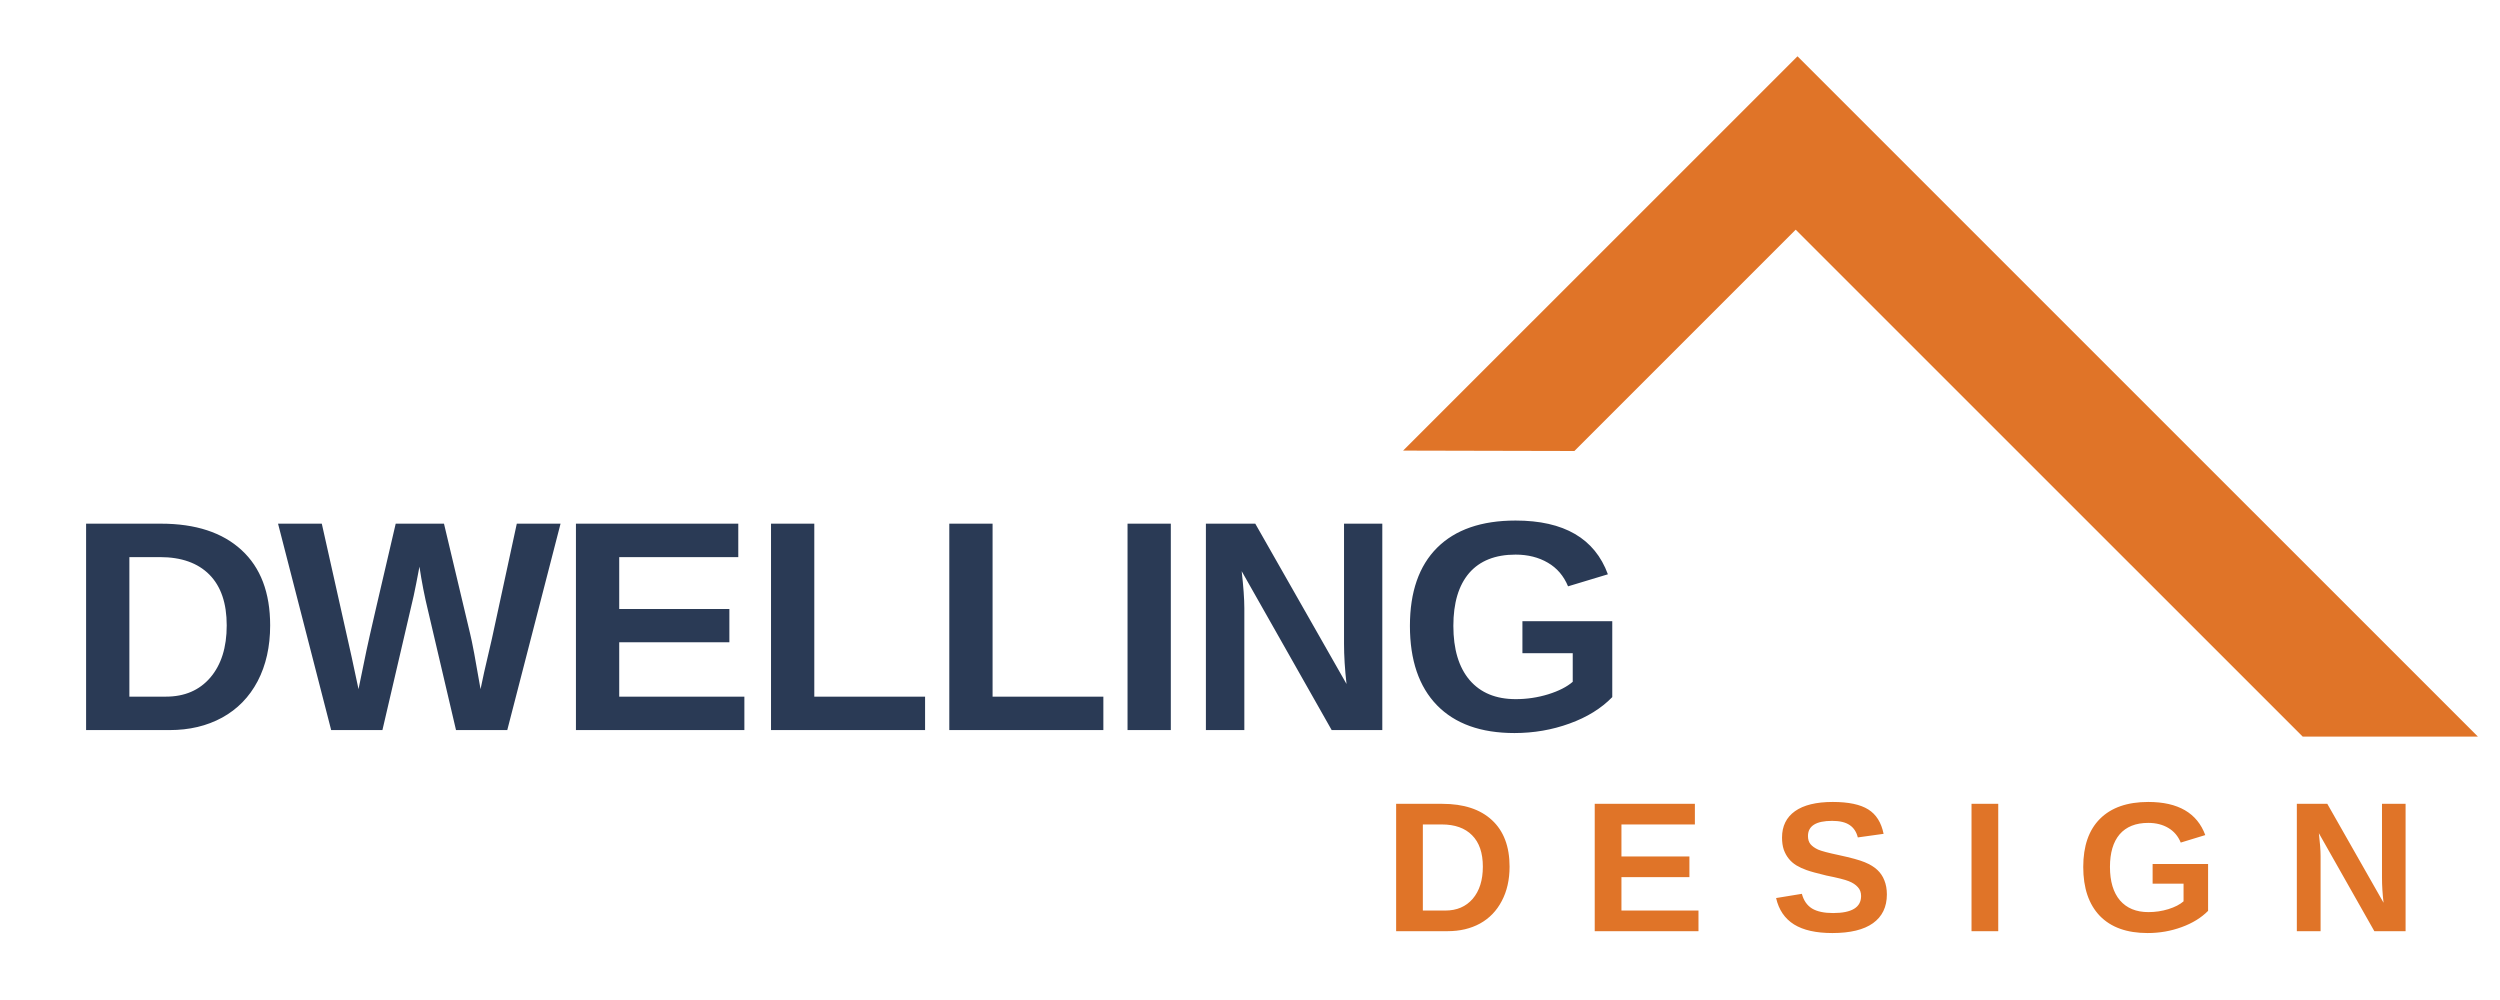
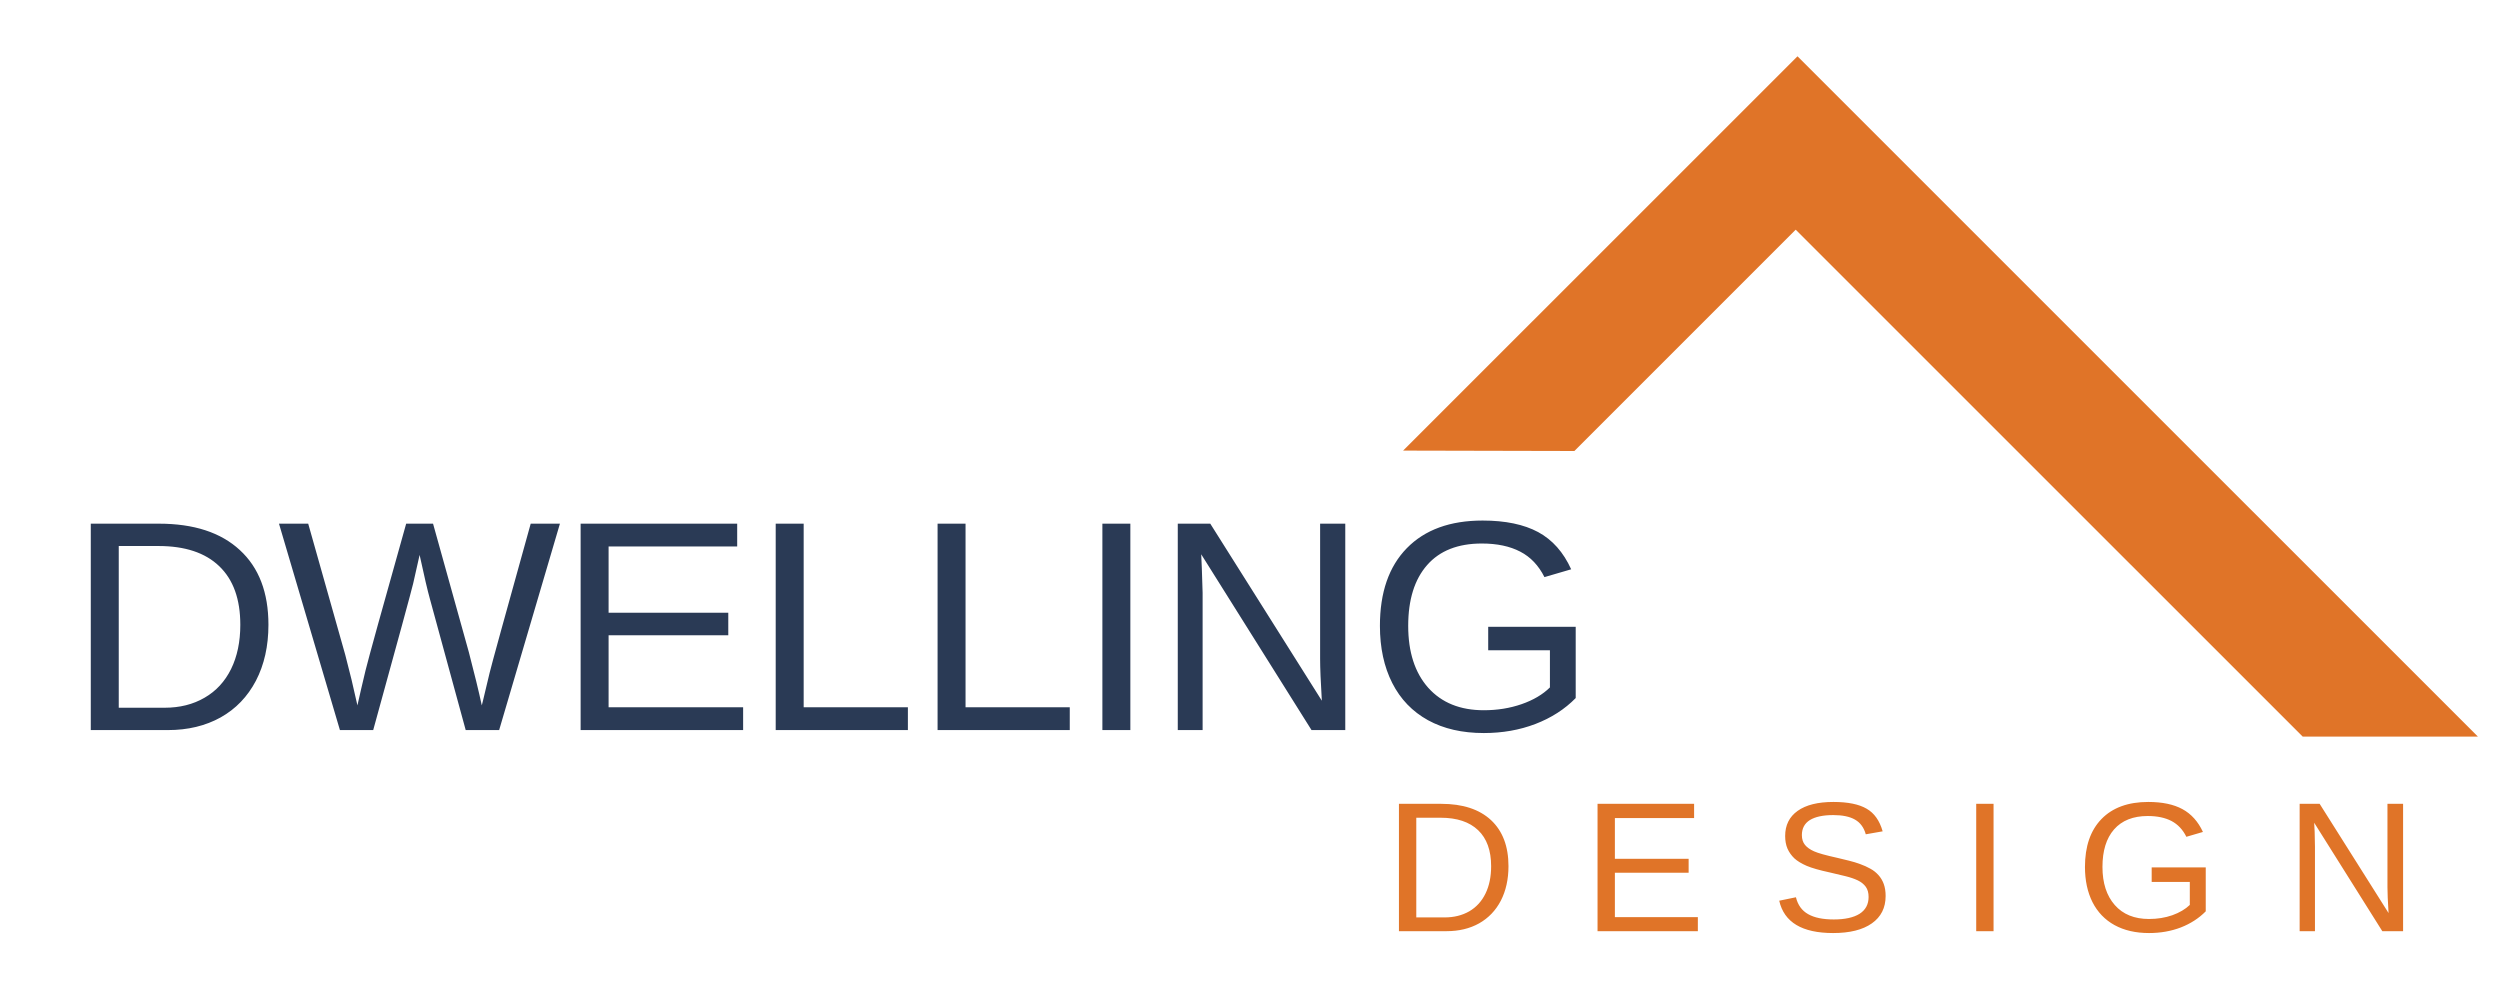
<svg xmlns="http://www.w3.org/2000/svg" viewBox="55 0 250 100" preserveAspectRatio="xMidYMid meet" role="img" aria-label="Dwelling Design">
-   <text x="61.61" y="73.01" font-family="'Outfit','Helvetica Neue',Arial,sans-serif" font-weight="800" font-size="30" letter-spacing="-0.5" fill="#2A3A55">DWELLING</text>
+   <text x="61.61" y="73.01" font-family="'TT Norms Pro Trl Exp Medium','TT Norms Pro','Outfit','Helvetica Neue',Arial,sans-serif" font-weight="500" font-size="30" letter-spacing="-0.5" fill="#2A3A55">DWELLING</text>
  <path fill="#E07428" d="M 195.31 45.06 L 234.75 5.63 L 302.79 73.66 L 285.27 73.66 L 234.57 22.97 L 212.44 45.10 Z" />
-   <text x="193.38" y="93.12" font-family="'Outfit','Helvetica Neue',Arial,sans-serif" font-weight="700" font-size="18.5" letter-spacing="6.5" fill="#E07428">DESIGN</text>
+   <text x="193.38" y="93.12" font-family="'TT Norms Pro Trl Exp Medium','TT Norms Pro','Outfit','Helvetica Neue',Arial,sans-serif" font-weight="500" font-size="18.5" letter-spacing="6.5" fill="#E07428">DESIGN</text>
</svg>
